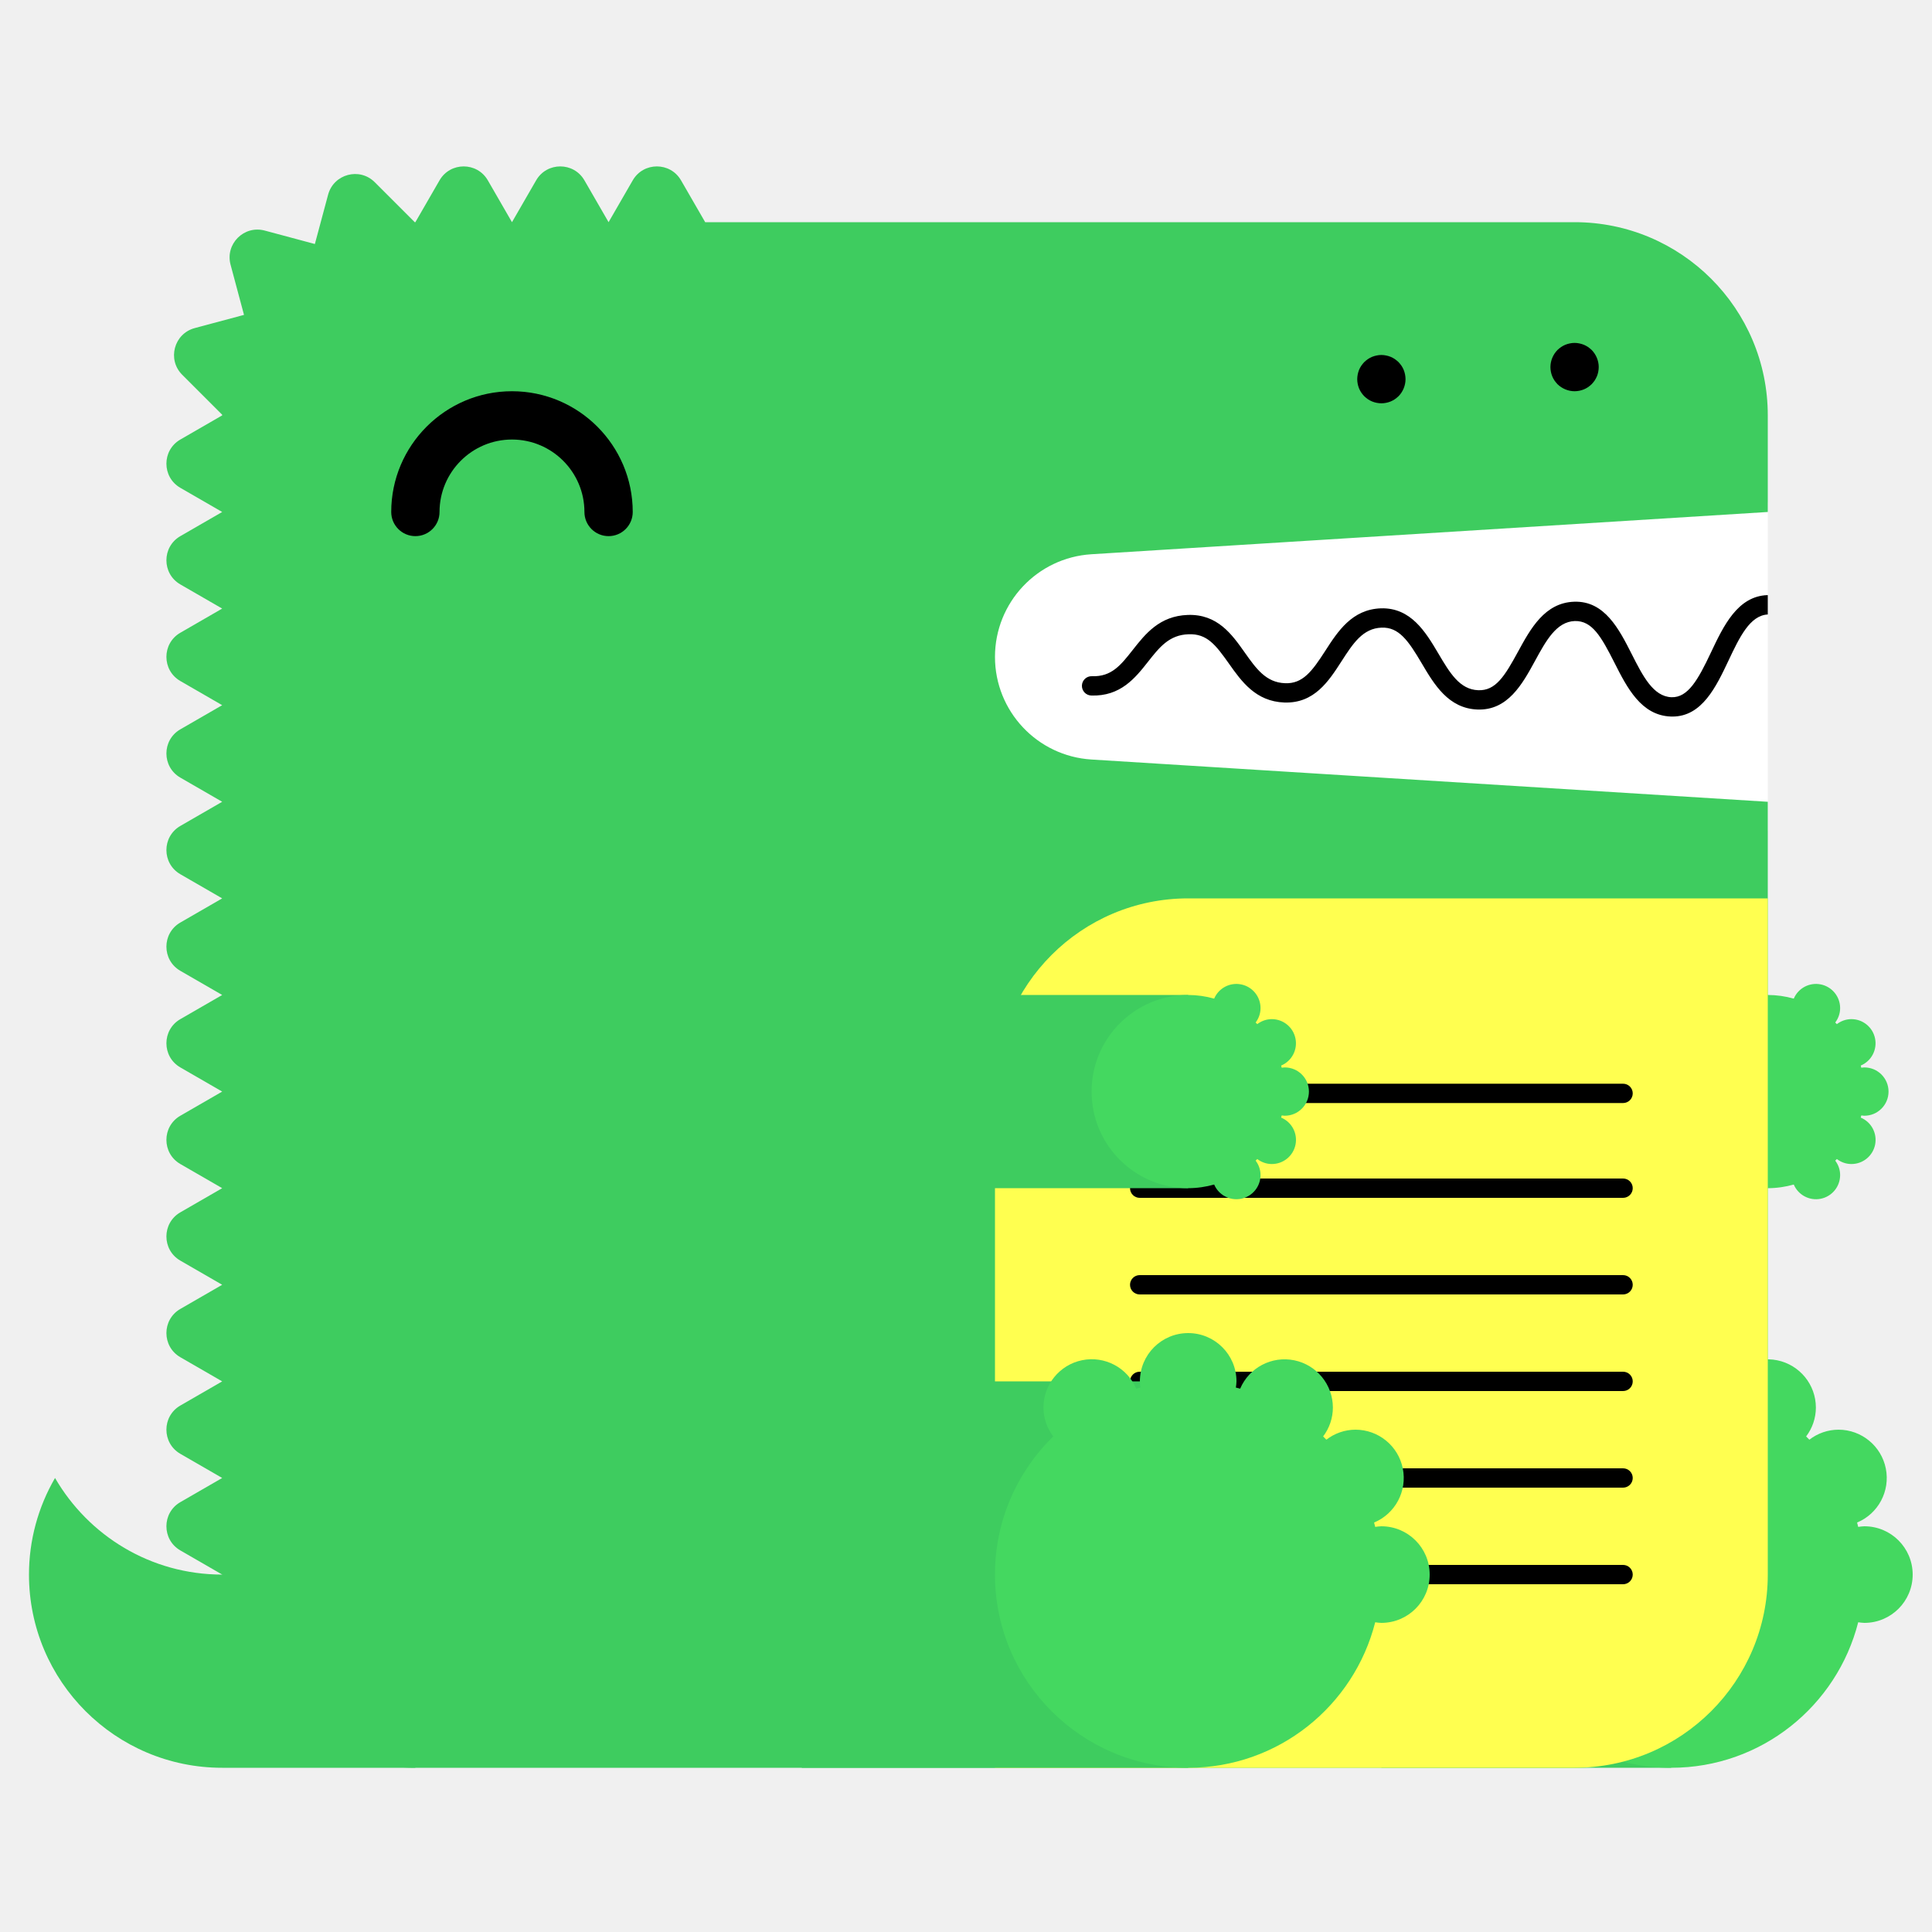
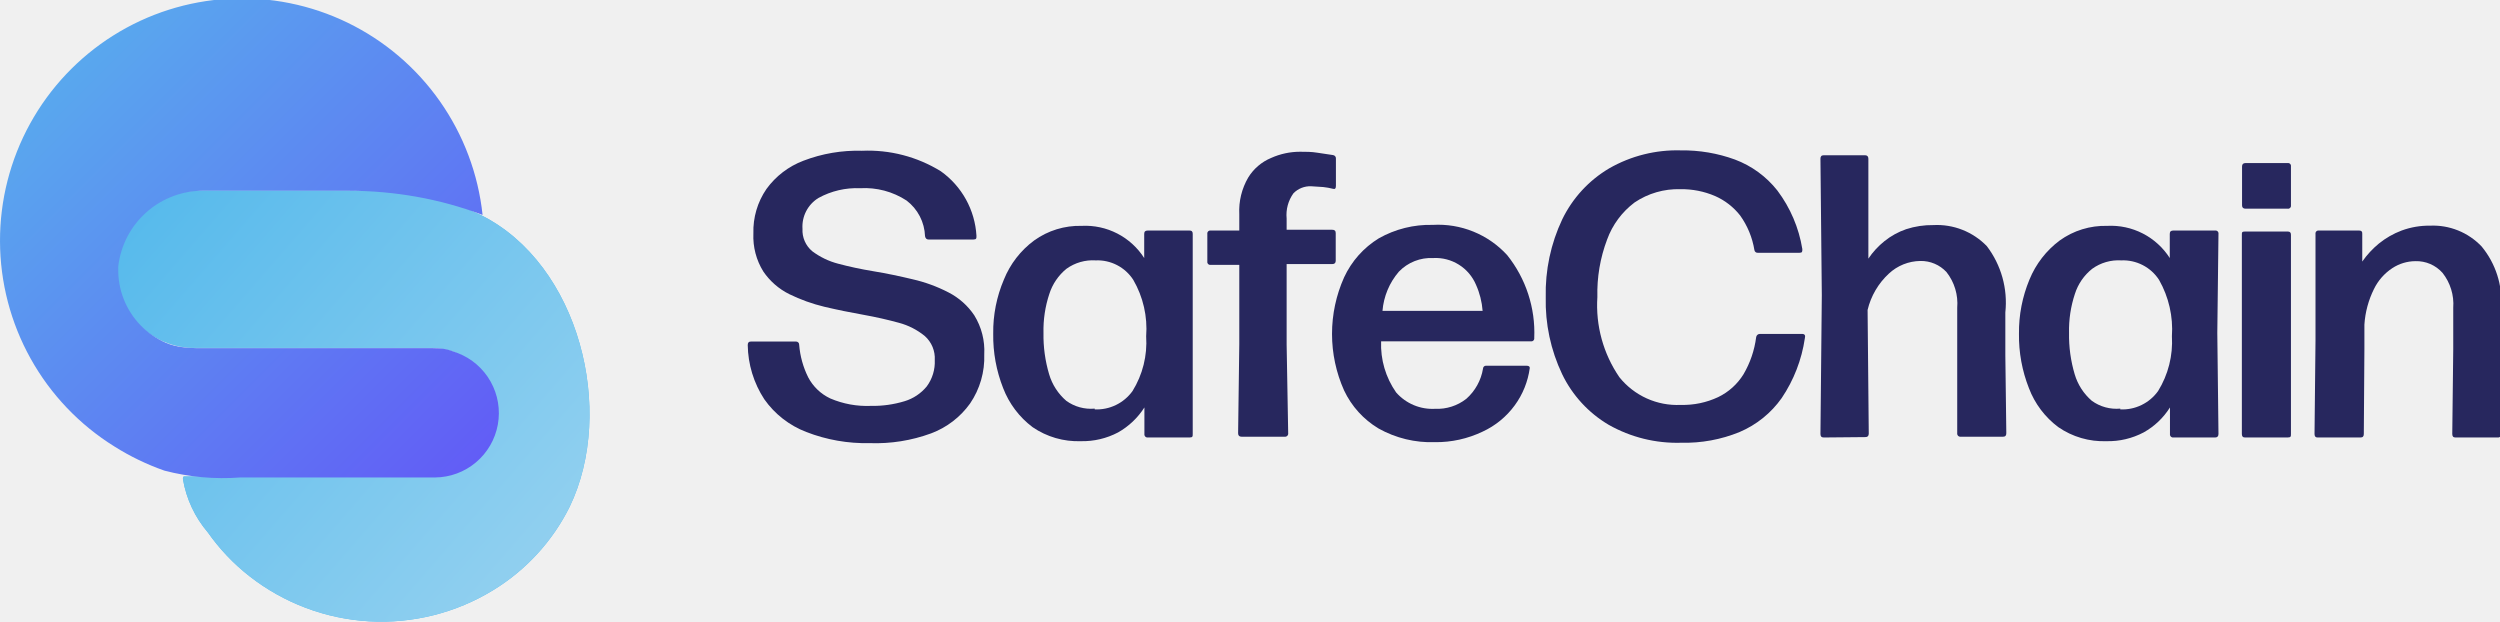
- <svg xmlns="http://www.w3.org/2000/svg" width="200" height="200" viewBox="0 0 200 200">
-   <g fill="none" fill-rule="evenodd">
-     <path fill="#FFF" d="M99 52h84v34H99z" />
-     <path d="M23 163c-7.398 0-13.843-4.027-17.303-10A19.886 19.886 0 0 0 3 163c0 11.046 8.954 20 20 20h20v-20H23z" fill="#3ECC5F" />
-     <path d="M112.98 57.376L183 53V43c0-11.046-8.954-20-20-20H73l-2.5-4.33c-1.112-1.925-3.889-1.925-5 0L63 23l-2.5-4.33c-1.111-1.925-3.889-1.925-5 0L53 23l-2.5-4.33c-1.111-1.925-3.889-1.925-5 0L43 23c-.022 0-.042.003-.065.003l-4.142-4.141c-1.57-1.571-4.252-.853-4.828 1.294l-1.369 5.104-5.192-1.392c-2.148-.575-4.111 1.389-3.535 3.536l1.39 5.193-5.102 1.367c-2.148.576-2.867 3.259-1.296 4.83l4.142 4.142c0 .021-.003.042-.003.064l-4.33 2.5c-1.925 1.111-1.925 3.889 0 5L23 53l-4.33 2.5c-1.925 1.111-1.925 3.889 0 5L23 63l-4.33 2.5c-1.925 1.111-1.925 3.889 0 5L23 73l-4.33 2.5c-1.925 1.111-1.925 3.889 0 5L23 83l-4.33 2.5c-1.925 1.111-1.925 3.889 0 5L23 93l-4.33 2.5c-1.925 1.111-1.925 3.889 0 5L23 103l-4.33 2.5c-1.925 1.111-1.925 3.889 0 5L23 113l-4.33 2.5c-1.925 1.111-1.925 3.889 0 5L23 123l-4.33 2.5c-1.925 1.111-1.925 3.889 0 5L23 133l-4.33 2.5c-1.925 1.111-1.925 3.889 0 5L23 143l-4.33 2.5c-1.925 1.111-1.925 3.889 0 5L23 153l-4.33 2.5c-1.925 1.111-1.925 3.889 0 5L23 163c0 11.046 8.954 20 20 20h120c11.046 0 20-8.954 20-20V83l-70.02-4.376A10.645 10.645 0 0 1 103 68c0-5.621 4.37-10.273 9.98-10.624" fill="#3ECC5F" />
-     <path fill="#3ECC5F" d="M143 183h30v-40h-30z" />
-     <path d="M193 158c-.219 0-.428.037-.639.064-.038-.15-.074-.301-.116-.451A5 5 0 0 0 190.32 148a4.96 4.96 0 0 0-3.016 1.036 26.531 26.531 0 0 0-.335-.336 4.955 4.955 0 0 0 1.011-2.987 5 5 0 0 0-9.599-1.959c-.148-.042-.297-.077-.445-.115.027-.211.064-.42.064-.639a5 5 0 0 0-5-5 5 5 0 0 0-5 5c0 .219.037.428.064.639-.148.038-.297.073-.445.115a4.998 4.998 0 0 0-9.599 1.959c0 1.125.384 2.151 1.011 2.987-3.717 3.632-6.031 8.693-6.031 14.3 0 11.046 8.954 20 20 20 9.339 0 17.16-6.41 19.361-15.064.211.027.42.064.639.064a5 5 0 0 0 5-5 5 5 0 0 0-5-5" fill="#44D860" />
-     <path fill="#3ECC5F" d="M153 123h30v-20h-30z" />
-     <path d="M193 115.5a2.5 2.5 0 1 0 0-5c-.109 0-.214.019-.319.032-.02-.075-.037-.15-.058-.225a2.501 2.501 0 0 0-.963-4.807c-.569 0-1.088.197-1.508.518a6.653 6.653 0 0 0-.168-.168c.314-.417.506-.931.506-1.494a2.5 2.5 0 0 0-4.8-.979A9.987 9.987 0 0 0 183 103c-5.522 0-10 4.478-10 10s4.478 10 10 10c.934 0 1.833-.138 2.69-.377a2.5 2.5 0 0 0 4.8-.979c0-.563-.192-1.077-.506-1.494.057-.055.113-.111.168-.168.42.321.939.518 1.508.518a2.5 2.5 0 0 0 .963-4.807c.021-.074.038-.15.058-.225.105.013.21.032.319.032" fill="#44D860" />
-     <path d="M63 55.5a2.5 2.5 0 0 1-2.5-2.5c0-4.136-3.364-7.5-7.5-7.5s-7.5 3.364-7.5 7.5a2.5 2.5 0 1 1-5 0c0-6.893 5.607-12.5 12.5-12.5S65.5 46.107 65.5 53a2.5 2.5 0 0 1-2.5 2.5" fill="#000" />
-     <path d="M103 183h60c11.046 0 20-8.954 20-20V93h-60c-11.046 0-20 8.954-20 20v70z" fill="#FFFF50" />
-     <path d="M168.02 124h-50.04a1 1 0 1 1 0-2h50.04a1 1 0 1 1 0 2m0 20h-50.04a1 1 0 1 1 0-2h50.04a1 1 0 1 1 0 2m0 20h-50.04a1 1 0 1 1 0-2h50.04a1 1 0 1 1 0 2m0-49.814h-50.04a1 1 0 1 1 0-2h50.04a1 1 0 1 1 0 2m0 19.814h-50.04a1 1 0 1 1 0-2h50.04a1 1 0 1 1 0 2m0 20h-50.04a1 1 0 1 1 0-2h50.04a1 1 0 1 1 0 2M183 61.611c-.012 0-.022-.006-.034-.005-3.09.105-4.552 3.196-5.842 5.923-1.346 2.85-2.387 4.703-4.093 4.647-1.889-.068-2.969-2.202-4.113-4.46-1.314-2.594-2.814-5.536-5.963-5.426-3.046.104-4.513 2.794-5.807 5.167-1.377 2.528-2.314 4.065-4.121 3.994-1.927-.07-2.951-1.805-4.136-3.813-1.321-2.236-2.848-4.75-5.936-4.664-2.994.103-4.465 2.385-5.763 4.4-1.373 2.13-2.335 3.428-4.165 3.351-1.973-.07-2.992-1.51-4.171-3.177-1.324-1.873-2.816-3.993-5.895-3.89-2.928.1-4.399 1.97-5.696 3.618-1.232 1.564-2.194 2.802-4.229 2.724a1 1 0 0 0-.072 2c3.017.101 4.545-1.8 5.872-3.487 1.177-1.496 2.193-2.787 4.193-2.855 1.926-.082 2.829 1.115 4.195 3.045 1.297 1.834 2.769 3.914 5.731 4.021 3.103.104 4.596-2.215 5.918-4.267 1.182-1.834 2.202-3.417 4.15-3.484 1.793-.067 2.769 1.35 4.145 3.681 1.297 2.197 2.766 4.686 5.787 4.796 3.125.108 4.634-2.62 5.949-5.035 1.139-2.088 2.214-4.06 4.119-4.126 1.793-.042 2.728 1.595 4.111 4.33 1.292 2.553 2.757 5.445 5.825 5.556l.169.003c3.064 0 4.518-3.075 5.805-5.794 1.139-2.41 2.217-4.68 4.067-4.773v-2z" fill="#000" />
-     <path fill="#3ECC5F" d="M83 183h40v-40H83z" />
-     <path d="M143 158c-.219 0-.428.037-.639.064-.038-.15-.074-.301-.116-.451A5 5 0 0 0 140.32 148a4.96 4.96 0 0 0-3.016 1.036 26.531 26.531 0 0 0-.335-.336 4.955 4.955 0 0 0 1.011-2.987 5 5 0 0 0-9.599-1.959c-.148-.042-.297-.077-.445-.115.027-.211.064-.42.064-.639a5 5 0 0 0-5-5 5 5 0 0 0-5 5c0 .219.037.428.064.639-.148.038-.297.073-.445.115a4.998 4.998 0 0 0-9.599 1.959c0 1.125.384 2.151 1.011 2.987-3.717 3.632-6.031 8.693-6.031 14.3 0 11.046 8.954 20 20 20 9.339 0 17.16-6.41 19.361-15.064.211.027.42.064.639.064a5 5 0 0 0 5-5 5 5 0 0 0-5-5" fill="#44D860" />
-     <path fill="#3ECC5F" d="M83 123h40v-20H83z" />
-     <path d="M133 115.5a2.5 2.5 0 1 0 0-5c-.109 0-.214.019-.319.032-.02-.075-.037-.15-.058-.225a2.501 2.501 0 0 0-.963-4.807c-.569 0-1.088.197-1.508.518a6.653 6.653 0 0 0-.168-.168c.314-.417.506-.931.506-1.494a2.5 2.5 0 0 0-4.8-.979A9.987 9.987 0 0 0 123 103c-5.522 0-10 4.478-10 10s4.478 10 10 10c.934 0 1.833-.138 2.69-.377a2.5 2.5 0 0 0 4.8-.979c0-.563-.192-1.077-.506-1.494.057-.055.113-.111.168-.168.42.321.939.518 1.508.518a2.5 2.5 0 0 0 .963-4.807c.021-.074.038-.15.058-.225.105.013.21.032.319.032" fill="#44D860" />
-     <path d="M143 41.75c-.16 0-.33-.02-.49-.05a2.52 2.52 0 0 1-.47-.14c-.15-.06-.29-.14-.431-.23-.13-.09-.259-.2-.38-.31-.109-.12-.219-.24-.309-.38s-.17-.28-.231-.43a2.619 2.619 0 0 1-.189-.96c0-.16.02-.33.05-.49.03-.16.08-.31.139-.47.061-.15.141-.29.231-.43.09-.13.2-.26.309-.38.121-.11.25-.22.38-.31.141-.09.281-.17.431-.23.149-.06.31-.11.47-.14.32-.07.65-.07.98 0 .159.03.32.08.47.14.149.06.29.14.43.23.13.09.259.2.38.31.11.12.22.25.31.38.09.14.17.28.23.43.06.16.11.31.14.47.029.16.05.33.05.49 0 .66-.271 1.31-.73 1.77-.121.11-.25.22-.38.31-.14.09-.281.17-.43.23a2.565 2.565 0 0 1-.96.19m20-1.25c-.66 0-1.3-.27-1.771-.73a3.802 3.802 0 0 1-.309-.38c-.09-.14-.17-.28-.231-.43a2.619 2.619 0 0 1-.189-.96c0-.66.27-1.3.729-1.77.121-.11.25-.22.38-.31.141-.09.281-.17.431-.23.149-.06.31-.11.47-.14.32-.07.66-.07.98 0 .159.03.32.08.47.14.149.06.29.14.43.23.13.09.259.2.38.31.459.47.73 1.11.73 1.77 0 .16-.021.33-.05.49-.03.16-.08.32-.14.47-.07.15-.14.29-.23.43-.09.13-.2.26-.31.38-.121.11-.25.22-.38.31-.14.09-.281.17-.43.23a2.565 2.565 0 0 1-.96.19" fill="#000" />
+ <svg xmlns="http://www.w3.org/2000/svg" width="736" height="183" viewBox="0 0 736 183" fill="none">
+   <g clip-path="url(#clip0_26_76)">
+     <path d="M256.04 130.46C249.672 130.603 243.338 129.491 237.399 127.187C232.402 125.279 228.087 121.92 225.01 117.54C221.902 112.792 220.211 107.254 220.135 101.577C220.135 100.888 220.421 100.544 221.11 100.544H234.302C234.432 100.535 234.563 100.555 234.685 100.601C234.807 100.647 234.918 100.719 235.01 100.811C235.102 100.903 235.174 101.014 235.22 101.137C235.266 101.259 235.285 101.39 235.277 101.52C235.542 104.836 236.438 108.072 237.915 111.052C239.35 113.8 241.647 115.999 244.454 117.311C248.219 118.917 252.295 119.662 256.384 119.493C259.743 119.559 263.092 119.094 266.307 118.115C268.871 117.342 271.147 115.823 272.845 113.751C274.495 111.513 275.325 108.776 275.197 105.999C275.273 104.677 275.049 103.355 274.542 102.132C274.036 100.909 273.259 99.817 272.272 98.936C270.035 97.106 267.435 95.775 264.643 95.031C261.489 94.17 258.047 93.366 254.204 92.677C250.362 91.988 246.633 91.242 242.733 90.323C239.147 89.463 235.665 88.212 232.352 86.591C229.279 85.063 226.652 82.769 224.723 79.93C222.64 76.579 221.62 72.675 221.798 68.733C221.656 64.071 223.002 59.485 225.641 55.641C228.382 51.858 232.171 48.963 236.539 47.315C242.025 45.21 247.873 44.214 253.746 44.386C261.917 44.022 270.01 46.122 276.975 50.416C280.035 52.594 282.567 55.433 284.383 58.723C286.2 62.013 287.256 65.669 287.471 69.422C287.471 70.168 287.471 70.513 286.554 70.513H273.362C272.788 70.513 272.444 70.168 272.329 69.537C272.258 67.49 271.732 65.485 270.789 63.667C269.847 61.849 268.511 60.265 266.88 59.029C262.833 56.394 258.049 55.126 253.229 55.411C248.953 55.226 244.707 56.219 240.955 58.282C239.419 59.221 238.169 60.563 237.34 62.162C236.511 63.761 236.135 65.557 236.252 67.355C236.184 68.603 236.408 69.849 236.906 70.996C237.404 72.142 238.162 73.156 239.12 73.958C241.4 75.667 243.991 76.915 246.748 77.633C249.96 78.494 253.401 79.241 257.244 79.872C261.087 80.504 264.873 81.308 268.716 82.227C272.362 83.063 275.888 84.356 279.212 86.074C282.291 87.644 284.917 89.976 286.84 92.849C288.963 96.289 289.984 100.296 289.766 104.334C289.949 109.481 288.482 114.552 285.579 118.804C282.711 122.808 278.718 125.866 274.107 127.589C268.326 129.705 262.191 130.68 256.04 130.46V130.46Z" fill="#27275E" />
+     <path d="M336.855 68.847C336.855 68.158 337.199 67.871 337.888 67.871H350.219C350.85 67.871 351.137 68.158 351.137 68.847V98.017V127.761C351.137 128.45 351.137 128.795 350.219 128.795H337.945C337.805 128.814 337.662 128.8 337.529 128.755C337.395 128.71 337.273 128.634 337.173 128.534C337.073 128.434 336.998 128.312 336.953 128.178C336.907 128.044 336.894 127.901 336.913 127.761V119.952C334.972 123 332.313 125.524 329.169 127.302C325.795 129.077 322.026 129.966 318.214 129.886C313.153 130.065 308.168 128.616 303.99 125.751C300.084 122.813 297.083 118.833 295.329 114.267C293.317 109.17 292.323 103.727 292.404 98.247C292.329 92.764 293.404 87.326 295.558 82.284C297.405 77.707 300.482 73.731 304.449 70.8C308.519 67.873 313.434 66.36 318.444 66.493C322.075 66.304 325.691 67.082 328.925 68.746C332.159 70.41 334.895 72.902 336.855 75.968V68.847ZM322.287 120.526C324.443 120.62 326.589 120.176 328.531 119.234C330.473 118.292 332.151 116.881 333.414 115.129C336.404 110.303 337.808 104.66 337.429 98.993C337.872 93.206 336.552 87.42 333.643 82.399C332.457 80.56 330.812 79.063 328.87 78.056C326.929 77.049 324.758 76.566 322.573 76.657C319.507 76.461 316.467 77.333 313.97 79.126C311.603 81.05 309.849 83.625 308.923 86.533C307.694 90.234 307.112 94.119 307.202 98.017C307.13 102.136 307.691 106.242 308.865 110.19C309.761 113.226 311.514 115.938 313.913 118C316.336 119.751 319.31 120.567 322.287 120.296V120.526Z" fill="#27275E" />
+     <path d="M386.01 54.837C385.044 54.795 384.08 54.957 383.18 55.314C382.281 55.67 381.467 56.212 380.79 56.904C379.247 59.048 378.534 61.68 378.783 64.311V67.642H392.204C392.893 67.642 393.237 67.929 393.237 68.618V76.772C393.237 77.403 392.893 77.748 392.204 77.748H378.783V101.348L379.242 127.531C379.261 127.672 379.247 127.814 379.202 127.948C379.157 128.082 379.081 128.204 378.981 128.304C378.881 128.404 378.76 128.48 378.626 128.525C378.492 128.57 378.349 128.584 378.209 128.565H365.476C364.845 128.565 364.501 128.221 364.501 127.531L364.845 101.348V77.977H356.414C356.281 77.997 356.146 77.985 356.019 77.942C355.892 77.9 355.777 77.829 355.682 77.734C355.587 77.639 355.516 77.524 355.474 77.396C355.432 77.269 355.42 77.134 355.439 77.001V68.847C355.42 68.715 355.432 68.579 355.474 68.452C355.516 68.325 355.587 68.21 355.682 68.115C355.777 68.02 355.892 67.948 356.019 67.906C356.146 67.864 356.281 67.852 356.414 67.871H364.845V63.048C364.655 59.269 365.572 55.517 367.484 52.253C369.062 49.68 371.41 47.671 374.194 46.511C376.881 45.3 379.794 44.673 382.741 44.673C384.404 44.673 386.125 44.673 387.845 44.961L392.434 45.65C392.562 45.664 392.687 45.703 392.8 45.766C392.913 45.829 393.012 45.913 393.092 46.015C393.172 46.116 393.231 46.233 393.266 46.357C393.301 46.482 393.31 46.612 393.294 46.74V54.722C393.294 55.488 393.007 55.775 392.434 55.583C391.492 55.34 390.533 55.168 389.566 55.066L386.01 54.837Z" fill="#27275E" />
+     <path d="M422.431 130.173C416.643 130.373 410.91 128.983 405.855 126.153C401.436 123.513 397.902 119.615 395.703 114.956C393.358 109.719 392.146 104.044 392.146 98.304C392.146 92.565 393.358 86.89 395.703 81.652C397.902 76.901 401.454 72.906 405.913 70.168C410.752 67.431 416.244 66.062 421.8 66.206C425.884 65.967 429.969 66.642 433.759 68.182C437.549 69.721 440.948 72.087 443.711 75.106C449.231 82.007 452.064 90.678 451.683 99.51C451.702 99.643 451.691 99.778 451.648 99.905C451.606 100.033 451.535 100.148 451.44 100.243C451.345 100.338 451.23 100.409 451.103 100.451C450.976 100.494 450.841 100.506 450.708 100.486H406.601C406.388 105.85 407.94 111.135 411.017 115.531C412.439 117.152 414.211 118.429 416.198 119.264C418.186 120.1 420.337 120.473 422.489 120.354C425.799 120.506 429.054 119.467 431.666 117.425C434.289 115.12 436.032 111.974 436.598 108.525C436.598 108.407 436.622 108.29 436.669 108.182C436.716 108.073 436.784 107.976 436.87 107.895C436.956 107.814 437.058 107.752 437.169 107.712C437.28 107.672 437.398 107.656 437.516 107.664H449.332C450.058 107.664 450.402 107.894 450.364 108.353C449.828 112.32 448.31 116.091 445.948 119.32C443.504 122.669 440.246 125.337 436.484 127.072C432.099 129.17 427.291 130.231 422.431 130.173ZM407.002 91.529H436.484C436.285 88.87 435.625 86.266 434.534 83.834C433.5 81.39 431.74 79.324 429.493 77.916C427.246 76.509 424.62 75.829 421.972 75.968C420.091 75.87 418.211 76.178 416.459 76.871C414.708 77.565 413.126 78.627 411.82 79.987C409.036 83.228 407.349 87.268 407.002 91.529V91.529Z" fill="#27275E" />
+     <path d="M494.93 130.345C487.47 130.567 480.091 128.74 473.594 125.062C467.649 121.553 462.879 116.358 459.885 110.133C456.533 103.073 454.883 95.324 455.067 87.509C454.877 79.577 456.547 71.71 459.943 64.541C462.98 58.295 467.788 53.082 473.766 49.554C480.182 45.882 487.485 44.054 494.873 44.271C500.288 44.198 505.672 45.113 510.761 46.97C515.685 48.809 520.011 51.967 523.264 56.1C527.071 61.161 529.591 67.073 530.606 73.326C530.606 74.073 530.606 74.417 529.803 74.417H517.471C517.237 74.434 517.005 74.36 516.824 74.21C516.642 74.061 516.525 73.847 516.496 73.613C515.899 69.949 514.466 66.471 512.309 63.45C510.354 60.955 507.812 58.982 504.91 57.708C501.686 56.327 498.207 55.642 494.701 55.698C489.911 55.559 485.197 56.924 481.222 59.603C477.526 62.377 474.716 66.168 473.135 70.513C471.089 75.919 470.115 81.673 470.267 87.452C469.721 95.824 472.004 104.136 476.748 111.052C478.905 113.74 481.666 115.88 484.805 117.297C487.945 118.714 491.375 119.368 494.815 119.206C498.615 119.31 502.386 118.523 505.828 116.909C508.902 115.427 511.489 113.096 513.284 110.191C515.251 106.844 516.519 103.132 517.012 99.281C517.041 99.011 517.168 98.763 517.37 98.582C517.571 98.402 517.832 98.303 518.102 98.304H530.491C531.294 98.304 531.581 98.706 531.352 99.568C530.43 105.883 528.097 111.908 524.526 117.196C521.404 121.614 517.114 125.074 512.137 127.187C506.68 129.415 500.822 130.49 494.93 130.345Z" fill="#27275E" />
+     <path d="M536.915 128.795C536.227 128.795 535.94 128.45 535.94 127.761L536.341 86.935L535.94 46.74C535.94 46.051 536.227 45.707 536.915 45.707H549.075C549.706 45.707 550.05 46.051 550.05 46.74V76.14C551.362 74.183 552.968 72.44 554.81 70.972C556.717 69.449 558.87 68.264 561.177 67.469C563.77 66.63 566.482 66.223 569.207 66.264C572.117 66.115 575.025 66.591 577.735 67.661C580.446 68.731 582.897 70.369 584.923 72.465C589.166 78.036 591.116 85.022 590.371 91.988V104.563L590.658 127.532C590.658 128.221 590.371 128.565 589.74 128.565H577.237C577.097 128.584 576.954 128.57 576.82 128.525C576.686 128.48 576.565 128.404 576.465 128.304C576.365 128.204 576.289 128.083 576.244 127.948C576.199 127.814 576.185 127.672 576.204 127.532V104.563V90.61C576.523 86.833 575.395 83.077 573.05 80.102C572.071 79.045 570.881 78.207 569.556 77.643C568.232 77.079 566.803 76.801 565.364 76.829C561.91 76.867 558.595 78.199 556.072 80.561C552.978 83.423 550.802 87.141 549.82 91.242L550.164 127.646C550.164 128.335 549.82 128.68 549.189 128.68L536.915 128.795Z" fill="#27275E" />
+     <path d="M638.78 68.847C638.78 68.158 639.125 67.871 639.813 67.871H652.145C652.277 67.852 652.412 67.864 652.539 67.906C652.666 67.948 652.782 68.02 652.876 68.115C652.971 68.209 653.042 68.325 653.085 68.452C653.127 68.579 653.139 68.715 653.12 68.847L652.775 98.017L653.12 127.761C653.12 128.45 652.775 128.795 652.145 128.795H639.87C639.73 128.814 639.588 128.8 639.454 128.755C639.32 128.71 639.198 128.634 639.098 128.534C638.998 128.434 638.923 128.312 638.878 128.178C638.832 128.044 638.819 127.901 638.838 127.761V119.952C636.914 123.014 634.251 125.542 631.095 127.302C627.722 129.081 623.951 129.971 620.14 129.886C615.096 130.065 610.129 128.616 605.972 125.751C602.051 122.828 599.046 118.844 597.312 114.267C595.3 109.17 594.306 103.727 594.386 98.247C594.322 92.77 595.376 87.338 597.484 82.284C599.35 77.719 602.424 73.749 606.374 70.8C610.444 67.873 615.359 66.36 620.369 66.493C624 66.304 627.616 67.082 630.85 68.746C634.084 70.41 636.82 72.902 638.78 75.968V68.847ZM624.212 120.526C626.369 120.626 628.516 120.184 630.46 119.241C632.403 118.299 634.08 116.885 635.339 115.129C638.325 110.299 639.747 104.663 639.411 98.993C639.808 93.209 638.491 87.437 635.626 82.399C634.43 80.555 632.775 79.056 630.824 78.049C628.872 77.042 626.692 76.562 624.499 76.657C621.451 76.469 618.432 77.341 615.952 79.126C613.549 81.028 611.771 83.608 610.848 86.533C609.619 90.234 609.037 94.119 609.127 98.017C609.055 102.136 609.616 106.242 610.79 110.19C611.686 113.226 613.439 115.938 615.838 118C618.261 119.751 621.235 120.567 624.212 120.296V120.526Z" fill="#27275E" />
+     <path d="M674.456 127.761C674.456 128.45 674.456 128.795 673.481 128.795H660.92C660.289 128.795 660.002 128.45 660.002 127.761V97.845V69.135C660.002 68.446 660.002 68.159 660.92 68.159H673.481C674.169 68.159 674.456 68.446 674.456 69.135V97.845V127.761ZM674.456 60.464C674.476 60.597 674.464 60.732 674.421 60.859C674.379 60.987 674.308 61.102 674.213 61.197C674.119 61.292 674.003 61.363 673.876 61.405C673.749 61.447 673.614 61.459 673.481 61.44H661.092C660.404 61.44 660.06 61.096 660.06 60.464V48.98C660.06 48.348 660.404 48.004 661.092 48.004H673.481C673.614 47.984 673.749 47.996 673.876 48.039C674.003 48.081 674.119 48.152 674.213 48.247C674.308 48.342 674.379 48.458 674.421 48.585C674.464 48.712 674.476 48.847 674.456 48.98V60.464Z" fill="#27275E" />
+     <path d="M695.908 127.761C695.908 128.45 695.621 128.795 694.933 128.795H682.257C681.683 128.795 681.396 128.45 681.396 127.761L681.683 100.314V68.847C681.664 68.715 681.676 68.579 681.718 68.452C681.76 68.325 681.832 68.21 681.926 68.115C682.021 68.02 682.136 67.948 682.264 67.906C682.391 67.864 682.526 67.852 682.658 67.871H694.531C695.162 67.871 695.506 68.159 695.449 68.847V77.001C696.825 75.025 698.465 73.248 700.324 71.719C702.34 70.083 704.606 68.784 707.035 67.871C709.715 66.884 712.553 66.397 715.409 66.436C718.234 66.309 721.054 66.793 723.676 67.853C726.299 68.913 728.663 70.525 730.608 72.58C734.714 77.566 736.765 83.932 736.344 90.38V102.783V127.761C736.363 127.901 736.349 128.044 736.304 128.178C736.259 128.312 736.184 128.434 736.084 128.534C735.984 128.634 735.862 128.71 735.728 128.755C735.594 128.8 735.452 128.814 735.312 128.795H722.865C722.234 128.795 721.948 128.45 721.948 127.761L722.234 102.783V90.61C722.506 86.909 721.38 83.241 719.08 80.332C718.083 79.209 716.853 78.319 715.475 77.724C714.098 77.128 712.607 76.843 711.107 76.886C708.68 76.898 706.308 77.616 704.282 78.954C701.966 80.479 700.103 82.602 698.89 85.097C697.271 88.36 696.316 91.913 696.08 95.548V102.668L695.908 127.761Z" fill="#27275E" />
+     <path d="M54.087 140.279C54.087 140.279 55.349 140.279 55.636 140.279H57.185H126.013C128.644 140.325 131.259 139.842 133.701 138.859C136.143 137.875 138.363 136.411 140.229 134.553C142.096 132.695 143.571 130.481 144.567 128.042C145.564 125.603 146.061 122.989 146.03 120.354C145.781 115.519 143.693 110.963 140.195 107.621C136.696 104.279 132.053 102.404 127.217 102.381H57.758C54.497 102.449 51.259 101.82 48.26 100.537C45.261 99.253 42.57 97.344 40.367 94.936C38.163 92.529 36.497 89.679 35.481 86.577C34.464 83.474 34.12 80.19 34.471 76.944C34.588 75.997 34.76 75.057 34.988 74.13C36.531 68.835 39.782 64.2 44.233 60.949C48.684 57.697 54.086 56.013 59.594 56.157H98.653C108.519 56.157 113.394 56.158 116.549 56.559C125.247 57.267 133.742 59.563 141.614 63.335C170.636 77.805 181.304 121.043 167.711 149.179C162.666 159.338 154.851 167.859 145.17 173.755C134.211 180.459 121.469 183.655 108.648 182.916C95.826 182.178 83.535 177.539 73.416 169.621C68.734 165.958 64.618 161.624 61.2 156.759C57.379 152.296 54.842 146.877 53.858 141.083C53.858 141.083 53.858 141.083 53.858 140.738C53.862 140.65 53.884 140.563 53.924 140.484C53.963 140.405 54.019 140.335 54.087 140.279V140.279Z" fill="#57BAEC" />
+     <path d="M54.087 140.279C54.087 140.279 55.349 140.279 55.636 140.279H57.185H126.013C128.644 140.325 131.259 139.842 133.701 138.859C136.143 137.875 138.363 136.411 140.229 134.553C142.096 132.695 143.571 130.481 144.567 128.042C145.564 125.603 146.061 122.989 146.03 120.354C145.781 115.519 143.693 110.963 140.195 107.621C136.696 104.279 132.053 102.404 127.217 102.381H57.758C54.497 102.449 51.259 101.82 48.26 100.537C45.261 99.253 42.57 97.344 40.367 94.936C38.163 92.529 36.497 89.679 35.481 86.577C34.464 83.474 34.12 80.19 34.471 76.944C34.588 75.997 34.76 75.057 34.988 74.13C36.531 68.835 39.782 64.2 44.233 60.949C48.684 57.697 54.086 56.013 59.594 56.157H98.653C108.519 56.157 113.394 56.158 116.549 56.559C125.247 57.267 133.742 59.563 141.614 63.335C170.636 77.805 181.304 121.043 167.711 149.179C162.666 159.338 154.851 167.859 145.17 173.755C134.211 180.459 121.469 183.655 108.648 182.916C95.826 182.178 83.535 177.539 73.416 169.621C68.734 165.958 64.618 161.624 61.2 156.759C57.379 152.296 54.842 146.877 53.858 141.083C53.858 141.083 53.858 141.083 53.858 140.738C53.862 140.65 53.884 140.563 53.924 140.484C53.963 140.405 54.019 140.335 54.087 140.279V140.279Z" fill="url(#paint0_linear_26_76)" />
+     <path d="M133.5 103.5C131.383 102.65 129.78 102.523 127.5 102.5H117H58C54.927 102.455 51.651 102.143 48.832 100.919C46.012 99.695 43.463 97.924 41.33 95.709C39.197 93.494 37.523 90.878 36.406 88.012C35.287 85.146 34.747 82.087 34.815 79.011C34.79 78.82 34.79 78.627 34.815 78.437C35.526 72.236 38.515 66.521 43.2 62.404C47.886 58.286 53.933 56.06 60.167 56.157H102.554C116 56.157 129.52 58.5 142.072 63.278C140.79 51.245 136.47 39.737 129.52 29.836C122.569 19.936 113.217 11.968 102.342 6.685C91.468 1.401 79.429 -1.026 67.36 -0.367C55.29 0.291 43.586 4.014 33.35 10.45C23.114 16.886 14.682 25.824 8.848 36.422C3.013 47.02 -0.031 58.93 0.001 71.031C0.033 83.132 3.14 95.026 9.03 105.594C14.919 116.161 23.398 125.054 33.668 131.436C38.299 134.357 43.244 136.745 48.409 138.556C55.684 140.456 63.224 141.135 70.721 140.566H128.077C132.486 140.533 136.744 138.961 140.118 136.121C143.493 133.28 145.771 129.35 146.559 125.007C147.348 120.665 146.598 116.183 144.438 112.336C142.279 108.488 138.845 105.516 134.731 103.932L133.5 103.5Z" fill="url(#paint1_linear_26_76)" />
  </g>
+   <defs>
+     <linearGradient id="paint0_linear_26_76" x1="193.5" y1="183" x2="47" y2="56" gradientUnits="userSpaceOnUse">
+       <stop stop-color="#9FD5F0" />
+       <stop offset="1" stop-color="#57BAEC" />
+     </linearGradient>
+     <linearGradient id="paint1_linear_26_76" x1="-8" y1="-8.5" x2="141.5" y2="141" gradientUnits="userSpaceOnUse">
+       <stop stop-color="#57BAEC" />
+       <stop offset="1" stop-color="#625BF6" />
+     </linearGradient>
+     <clipPath id="clip0_26_76">
+       <rect width="736" height="183" fill="white" />
+     </clipPath>
+   </defs>
</svg>
